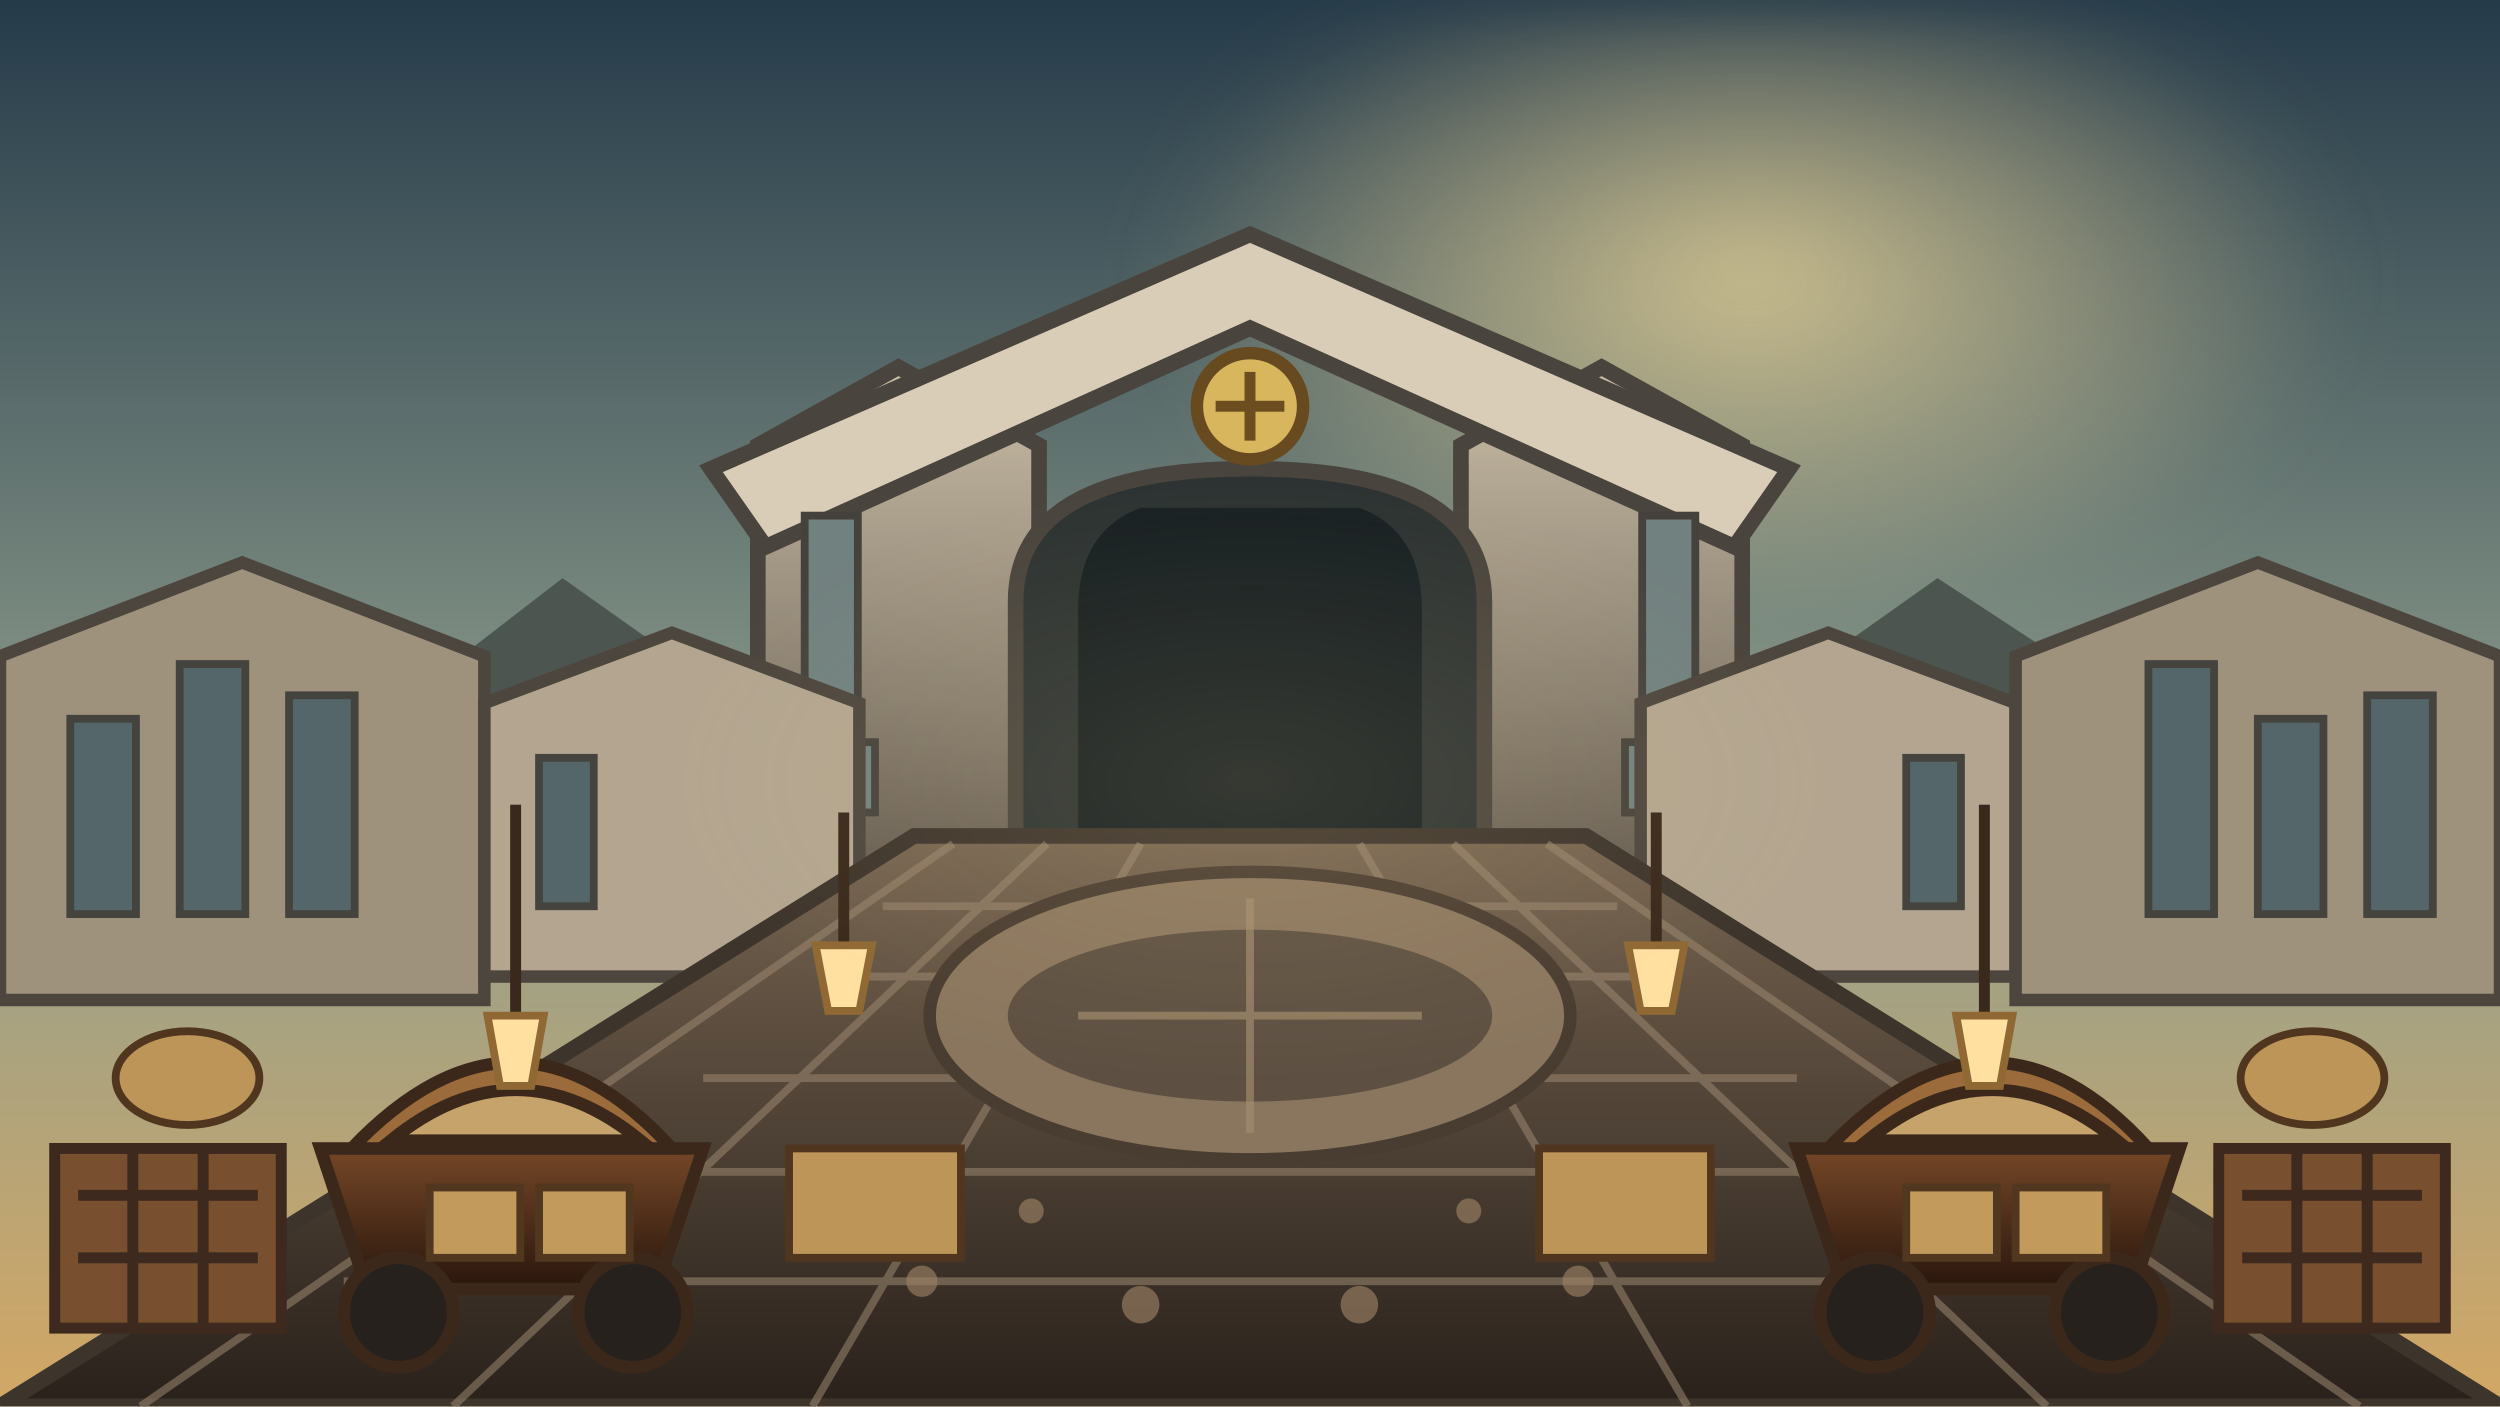
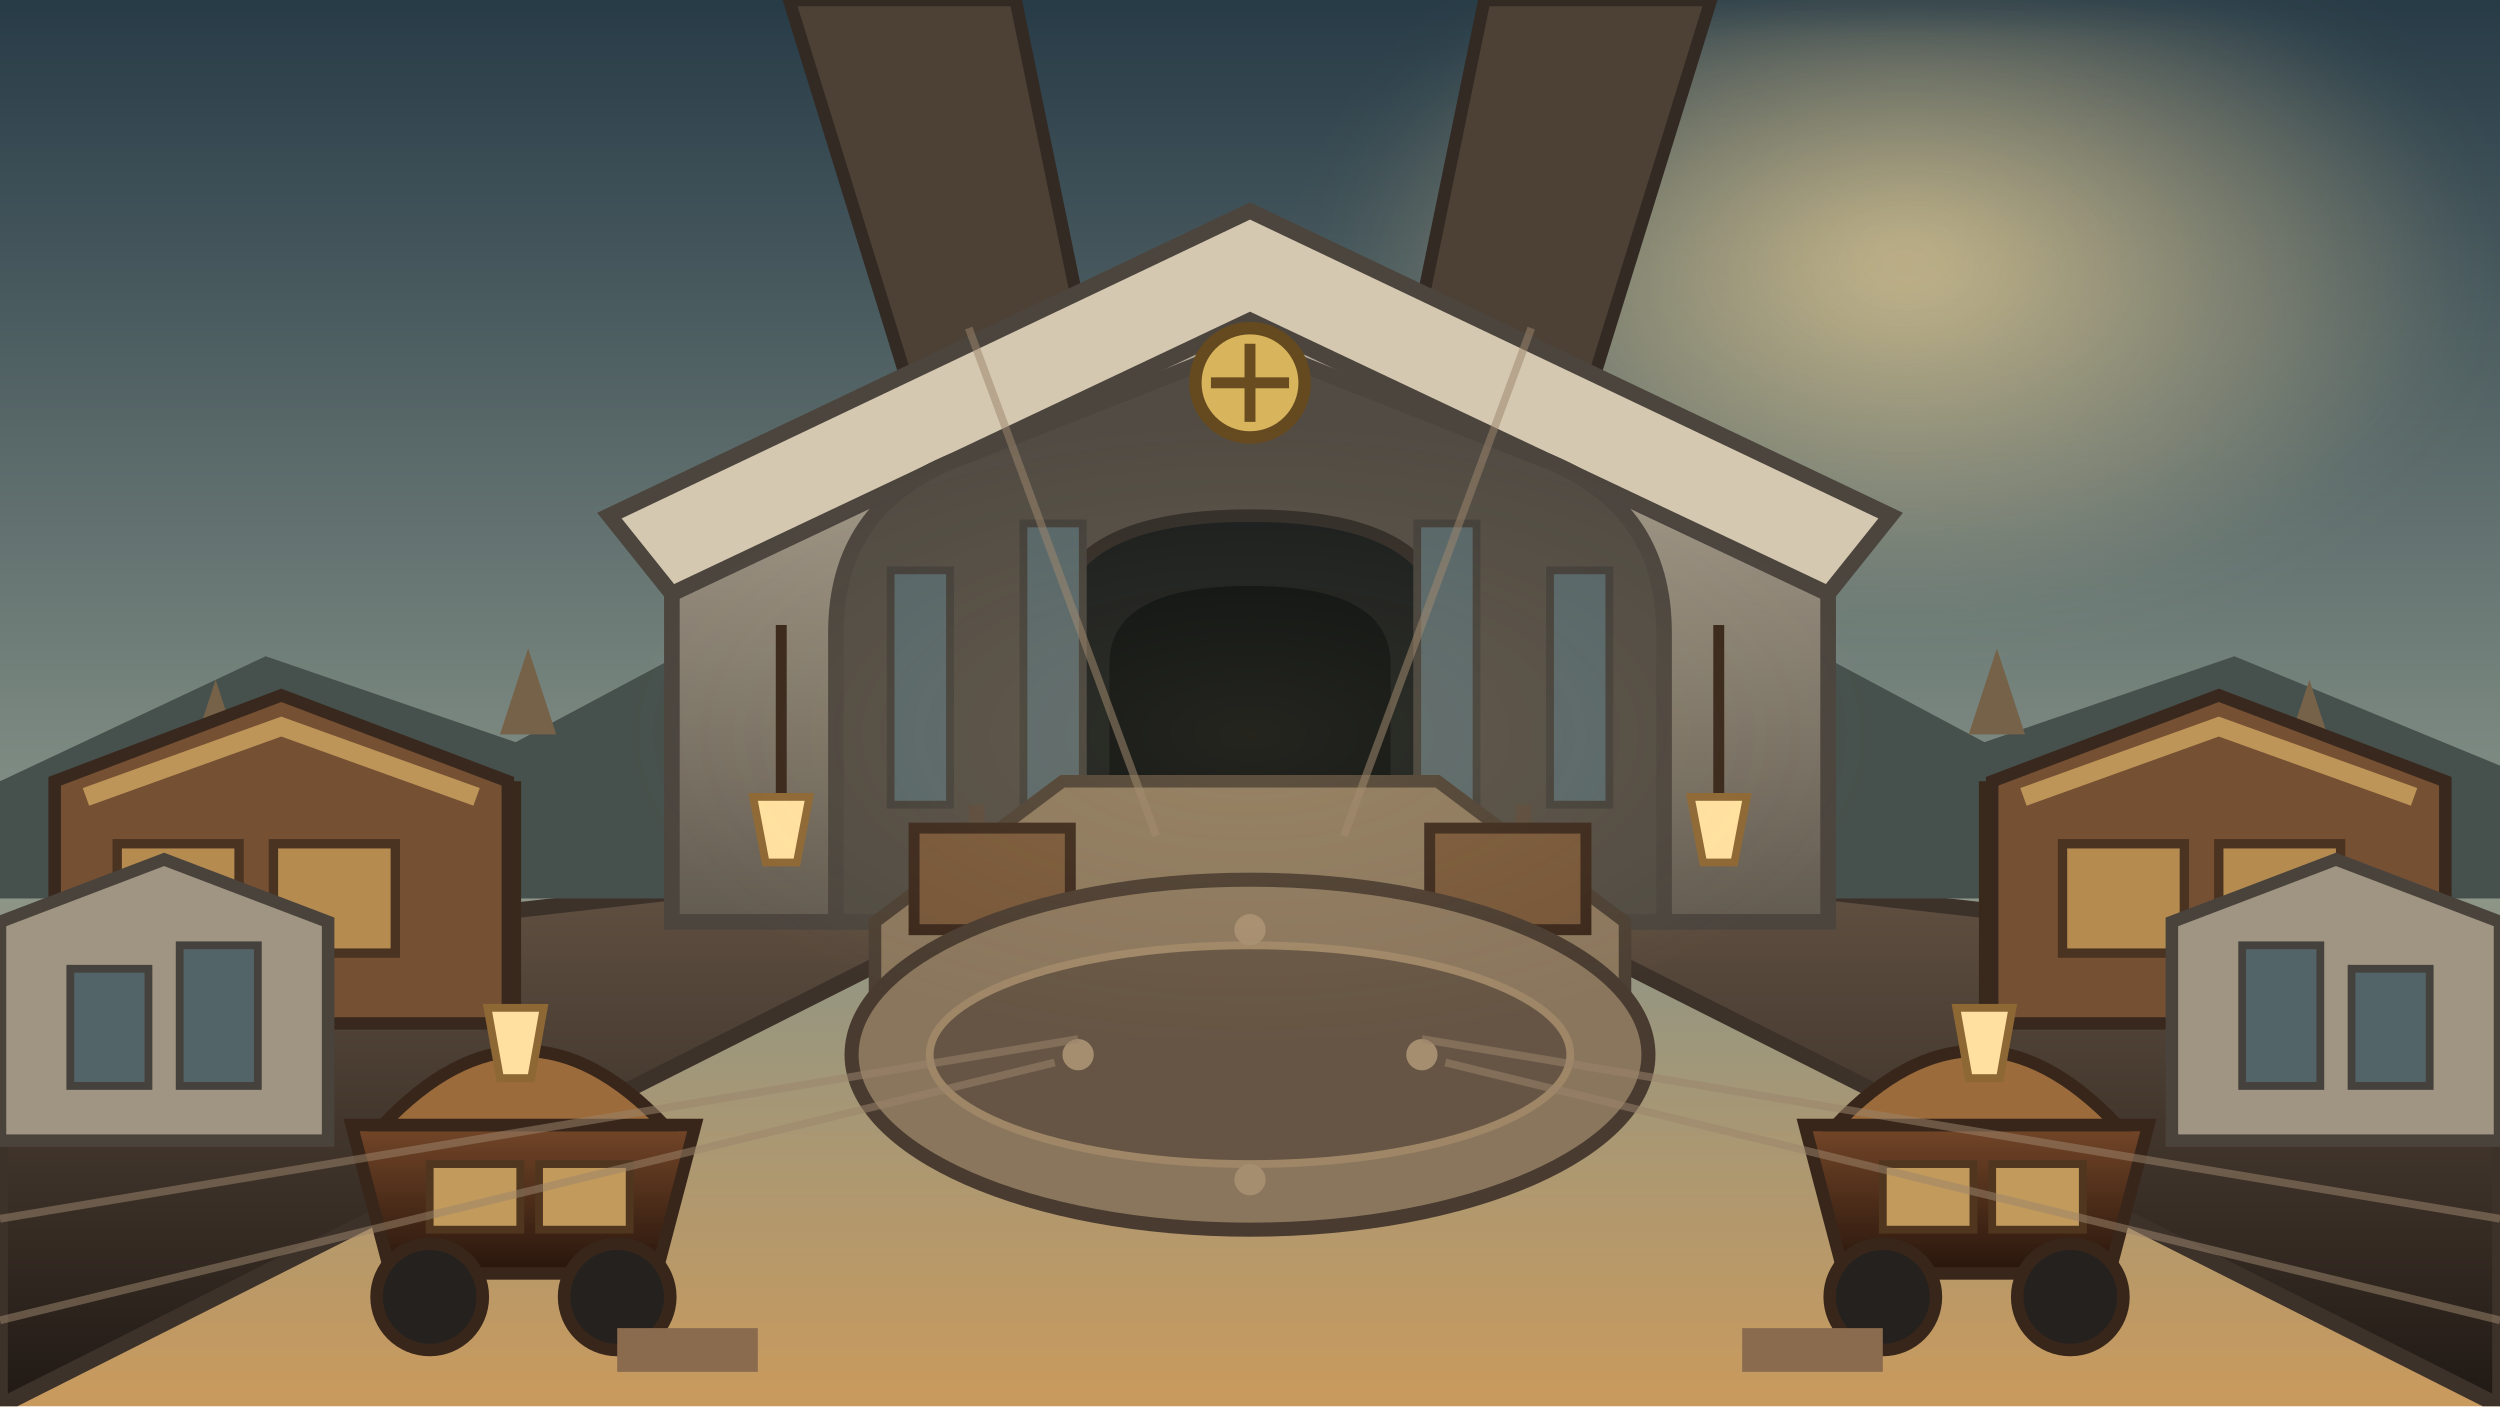
<svg xmlns="http://www.w3.org/2000/svg" viewBox="0 0 1600 900" preserveAspectRatio="xMidYMid slice">
  <defs>
    <linearGradient id="sky" x2="0" y2="1">
-       <stop stop-color="#263b4a" />
-       <stop offset=".58" stop-color="#91a08f" />
-       <stop offset="1" stop-color="#d2a765" />
+       <stop stop-color="#283c48" />
+       <stop offset=".62" stop-color="#89958a" />
+       <stop offset="1" stop-color="#c99a5d" />
+     </linearGradient>
+     <linearGradient id="road" x2="0" y2="1">
+       <stop stop-color="#665546" />
+       <stop offset="1" stop-color="#201914" />
    </linearGradient>
    <linearGradient id="stone" x2="0" y2="1">
-       <stop stop-color="#c9bda6" />
-       <stop offset="1" stop-color="#655c51" />
-     </linearGradient>
-     <linearGradient id="road" x2="0" y2="1">
-       <stop stop-color="#766451" />
-       <stop offset="1" stop-color="#29211b" />
+       <stop stop-color="#bdb29f" />
+       <stop offset="1" stop-color="#625b50" />
    </linearGradient>
    <linearGradient id="wood" x2="0" y2="1">
-       <stop stop-color="#754727" />
-       <stop offset="1" stop-color="#29160d" />
-     </linearGradient>
-     <linearGradient id="awning" x2="0" y2="1">
-       <stop stop-color="#b48749" />
-       <stop offset="1" stop-color="#5d351d" />
+       <stop stop-color="#744628" />
+       <stop offset="1" stop-color="#27150c" />
    </linearGradient>
    <radialGradient id="sun">
-       <stop stop-color="#ffe4a0" stop-opacity=".72" />
-       <stop offset="1" stop-color="#ffe4a0" stop-opacity="0" />
+       <stop stop-color="#ffe1a0" stop-opacity=".7" />
+       <stop offset="1" stop-color="#ffe1a0" stop-opacity="0" />
    </radialGradient>
-     <filter id="glow">
-       <feGaussianBlur stdDeviation="25" />
+     <filter id="blur">
+       <feGaussianBlur stdDeviation="24" />
    </filter>
  </defs>
  <rect width="1600" height="900" fill="url(#sky)" />
-   <ellipse cx="1120" cy="180" rx="390" ry="220" fill="url(#sun)" filter="url(#glow)" />
-   <path d="M0 485L130 405 250 455 360 370 480 455 600 395 720 450 800 385 880 450 1000 395 1120 455 1240 370 1370 455 1490 405 1600 470V555H0Z" fill="#4d5550" />
-   <path d="M0 530L260 450 520 505 800 430 1080 505 1340 450 1600 520V610H0Z" fill="#37413f" />
-   <g stroke="#49443d" stroke-width="10">
-     <path d="M485 560V285L575 235 665 285V560Z" fill="url(#stone)" />
-     <path d="M935 560V285L1025 235 1115 285V560Z" fill="url(#stone)" />
-     <path d="M455 300L800 150 1145 300 1110 350 800 210 490 350Z" fill="#d9cdb7" />
-     <path d="M650 560V385Q650 300 800 300T950 385V560Z" fill="#2d3332" />
+   <ellipse cx="1220" cy="170" rx="370" ry="220" fill="url(#sun)" filter="url(#blur)" />
+   <path d="M0 900L665 565 750 535 0 620Z" fill="url(#road)" stroke="#3d322a" stroke-width="10" />
+   <path d="M1600 900L935 565 850 535 1600 620Z" fill="url(#road)" stroke="#3d322a" stroke-width="10" />
+   <path d="M650 0L760 535 680 565 505 0Z" fill="#4d4135" stroke="#332a24" stroke-width="8" />
+   <path d="M950 0L840 535 920 565 1095 0Z" fill="#4d4135" stroke="#332a24" stroke-width="8" />
+   <path d="M0 500L170 420 330 475 480 395 630 470 800 390 970 470 1120 395 1270 475 1430 420 1600 490V575H0Z" fill="#46504c" />
+   <g fill="#756249">
+     <path d="M120 490l18-55 18 55Z" />
+     <path d="M320 470l18-55 18 55Z" />
+     <path d="M1260 470l18-55 18 55Z" />
+     <path d="M1460 490l18-55 18 55Z" />
  </g>
-   <path d="M690 535V390Q690 340 730 325H870Q910 340 910 390V535Z" fill="#182022" />
-   <g fill="#71817f" stroke="#45423d" stroke-width="5">
-     <rect x="515" y="330" width="34" height="125" />
-     <rect x="1051" y="330" width="34" height="125" />
-     <rect x="535" y="475" width="25" height="45" />
-     <rect x="1040" y="475" width="25" height="45" />
+   <g stroke="#4b453e" stroke-width="10">
+     <path d="M430 590V330L800 170 1170 330V590Z" fill="url(#stone)" />
+     <path d="M390 330L800 135 1210 330 1170 380 800 205 430 380Z" fill="#d5c8b1" />
+     <path d="M535 590V405Q535 325 610 295L800 220 990 295Q1065 325 1065 405V590Z" fill="#514b43" />
  </g>
-   <circle cx="800" cy="260" r="34" fill="#d8b65e" stroke="#684a20" stroke-width="8" />
-   <path d="M800 238v44M778 260h44" stroke="#6b4d20" stroke-width="7" />
-   <g stroke="#4d463e" stroke-width="8">
-     <path d="M0 640V420L155 360 310 420V640Z" fill="#9f927d" />
-     <path d="M310 625V450L430 405 550 450V625Z" fill="#b3a58f" />
-     <path d="M1050 625V450L1170 405 1290 450V625Z" fill="#b3a58f" />
-     <path d="M1290 640V420L1445 360 1600 420V640Z" fill="#9f927d" />
+   <path d="M675 590V405Q675 330 800 330T925 405V590Z" fill="#171b1b" stroke="#302b27" stroke-width="8" />
+   <path d="M710 555V425Q710 375 800 375T890 425V555" fill="#090d0e" />
+   <g fill="#566568" stroke="#423f3a" stroke-width="5">
+     <rect x="570" y="365" width="38" height="150" />
+     <rect x="655" y="335" width="38" height="180" />
+     <rect x="907" y="335" width="38" height="180" />
+     <rect x="992" y="365" width="38" height="150" />
  </g>
-   <g fill="#55666a" stroke="#45433e" stroke-width="5">
-     <rect x="45" y="460" width="42" height="125" />
-     <rect x="115" y="425" width="42" height="160" />
-     <rect x="185" y="445" width="42" height="140" />
-     <rect x="345" y="485" width="35" height="95" />
-     <rect x="1220" y="485" width="35" height="95" />
-     <rect x="1375" y="425" width="42" height="160" />
-     <rect x="1445" y="460" width="42" height="125" />
-     <rect x="1515" y="445" width="42" height="140" />
+   <circle cx="800" cy="245" r="35" fill="#d8b55d" stroke="#65491f" stroke-width="8" />
+   <path d="M800 220v50M775 245h50" stroke="#694d21" stroke-width="7" />
+   <path d="M560 590L680 500H920L1040 590V665H560Z" fill="#8b775d" stroke="#4c4034" stroke-width="8" />
+   <path d="M625 590V515M975 590V515" stroke="#59493b" stroke-width="10" />
+   <g fill="#765638" stroke="#3b281c" stroke-width="7">
+     <rect x="585" y="530" width="100" height="65" />
+     <rect x="915" y="530" width="100" height="65" />
  </g>
-   <path d="M0 900H1600L1015 535H585Z" fill="url(#road)" stroke="#3d342c" stroke-width="10" />
-   <g stroke="#9b8770" stroke-width="5" opacity=".55">
-     <path d="M90 900L610 540M290 900L670 540M520 900L730 540M1080 900L870 540M1310 900L930 540M1510 900L990 540" />
-     <path d="M220 820H1380M350 750H1250M450 690H1150M525 625H1075M565 580H1035" />
+   <g stroke="#39281d" stroke-width="8">
+     <path d="M35 655V500L180 445 325 500V655Z" fill="#765033" />
+     <path d="M1275 655V500L1420 445 1565 500V655Z" fill="#765033" />
+     <path d="M55 510L180 465 305 510" fill="none" stroke="#bd9558" stroke-width="12" />
+     <path d="M1295 510L1420 465 1545 510" fill="none" stroke="#bd9558" stroke-width="12" />
  </g>
-   <ellipse cx="800" cy="650" rx="205" ry="92" fill="#8a765e" stroke="#493c31" stroke-width="8" />
-   <ellipse cx="800" cy="650" rx="155" ry="55" fill="#5d5042" />
-   <path d="M800 575V725M690 650H910" stroke="#a58d6e" stroke-width="5" opacity=".65" />
-   <g stroke="#3c281b" stroke-width="8">
-     <path d="M205 735H450L420 825H235Z" fill="url(#wood)" />
-     <path d="M225 735Q330 625 430 735Z" fill="#9c6b3b" />
-     <path d="M250 730Q330 665 410 730Z" fill="#c6a36b" />
-     <circle cx="255" cy="840" r="35" fill="#26211d" />
-     <circle cx="405" cy="840" r="35" fill="#26211d" />
+   <g fill="#b58b50" stroke="#4a3320" stroke-width="6">
+     <rect x="75" y="540" width="78" height="70" />
+     <rect x="175" y="540" width="78" height="70" />
+     <rect x="1320" y="540" width="78" height="70" />
+     <rect x="1420" y="540" width="78" height="70" />
  </g>
-   <g fill="#c19a5c" stroke="#51371f" stroke-width="5">
-     <rect x="275" y="760" width="58" height="45" />
-     <rect x="345" y="760" width="58" height="45" />
+   <ellipse cx="800" cy="675" rx="255" ry="112" fill="#8a765d" stroke="#493b30" stroke-width="9" />
+   <ellipse cx="800" cy="675" rx="205" ry="70" fill="#665544" stroke="#9e8667" stroke-width="5" />
+   <g fill="#a58d70">
+     <circle cx="800" cy="595" r="10" />
+     <circle cx="800" cy="755" r="10" />
+     <circle cx="690" cy="675" r="10" />
+     <circle cx="910" cy="675" r="10" />
  </g>
-   <g stroke="#3c281b" stroke-width="8">
-     <path d="M1150 735H1395L1365 825H1180Z" fill="url(#wood)" />
-     <path d="M1170 735Q1275 625 1375 735Z" fill="#9c6b3b" />
-     <path d="M1195 730Q1275 665 1355 730Z" fill="#c6a36b" />
-     <circle cx="1200" cy="840" r="35" fill="#26211d" />
-     <circle cx="1350" cy="840" r="35" fill="#26211d" />
+   <g stroke="#38261a" stroke-width="8">
+     <path d="M225 720H445L420 815H250Z" fill="url(#wood)" />
+     <path d="M245 720Q335 625 425 720Z" fill="#9b6b3b" />
+     <circle cx="275" cy="830" r="34" fill="#25211e" />
+     <circle cx="395" cy="830" r="34" fill="#25211e" />
+     <path d="M1155 720H1375L1350 815H1180Z" fill="url(#wood)" />
+     <path d="M1175 720Q1265 625 1355 720Z" fill="#9b6b3b" />
+     <circle cx="1205" cy="830" r="34" fill="#25211e" />
+     <circle cx="1325" cy="830" r="34" fill="#25211e" />
  </g>
-   <g fill="#c19a5c" stroke="#51371f" stroke-width="5">
-     <rect x="1220" y="760" width="58" height="45" />
-     <rect x="1290" y="760" width="58" height="45" />
+   <g fill="#c29a5c" stroke="#50361f" stroke-width="5">
+     <rect x="275" y="745" width="58" height="42" />
+     <rect x="345" y="745" width="58" height="42" />
+     <rect x="1205" y="745" width="58" height="42" />
+     <rect x="1275" y="745" width="58" height="42" />
  </g>
-   <g stroke="#3d291d" stroke-width="7">
-     <rect x="35" y="735" width="145" height="115" fill="#79502f" />
-     <path d="M50 765h115M50 805h115M85 735v115M130 735v115" />
-     <rect x="1420" y="735" width="145" height="115" fill="#79502f" />
-     <path d="M1435 765h115M1435 805h115M1470 735v115M1515 735v115" />
+   <g stroke="#49433c" stroke-width="8">
+     <path d="M0 730V590L105 550 210 590V730Z" fill="#a09582" />
+     <path d="M1390 730V590L1495 550 1600 590V730Z" fill="#a09582" />
  </g>
-   <g fill="#bd9559" stroke="#50361f" stroke-width="5">
-     <ellipse cx="120" cy="690" rx="46" ry="30" />
-     <ellipse cx="1480" cy="690" rx="46" ry="30" />
-     <rect x="505" y="735" width="110" height="70" />
-     <rect x="985" y="735" width="110" height="70" />
+   <g fill="#536469" stroke="#45413c" stroke-width="5">
+     <rect x="45" y="620" width="50" height="75" />
+     <rect x="115" y="605" width="50" height="90" />
+     <rect x="1435" y="605" width="50" height="90" />
+     <rect x="1505" y="620" width="50" height="75" />
+   </g>
+   <g stroke="#9b856c" stroke-width="5" opacity=".52">
+     <path d="M0 845L675 680M1600 845L925 680M0 780L690 665M1600 780L910 665" />
+     <path d="M620 210L740 535M980 210L860 535" />
  </g>
  <g stroke="#39281c" stroke-width="7">
-     <path d="M330 515V655M1270 515V655M540 520V610M1060 520V610" />
+     <path d="M330 500V650M1270 500V650M500 400V515M1100 400V515" />
  </g>
-   <g fill="#ffe0a0" stroke="#8f6834" stroke-width="5">
-     <path d="M312 650h36l-8 45h-20Z" />
-     <path d="M1252 650h36l-8 45h-20Z" />
-     <path d="M522 605h36l-8 42h-20Z" />
-     <path d="M1042 605h36l-8 42h-20Z" />
+   <g fill="#ffe0a0" stroke="#8d6734" stroke-width="5">
+     <path d="M312 645h36l-8 45h-20Z" />
+     <path d="M1252 645h36l-8 45h-20Z" />
+     <path d="M482 510h36l-8 42h-20Z" />
+     <path d="M1082 510h36l-8 42h-20Z" />
  </g>
-   <g fill="#9a8064" opacity=".65">
-     <circle cx="590" cy="820" r="10" />
-     <circle cx="660" cy="775" r="8" />
-     <circle cx="730" cy="835" r="12" />
-     <circle cx="870" cy="835" r="12" />
-     <circle cx="940" cy="775" r="8" />
-     <circle cx="1010" cy="820" r="10" />
+   <g fill="#8b6b4d">
+     <rect x="395" y="850" width="90" height="28" />
+     <rect x="1115" y="850" width="90" height="28" />
  </g>
-   <g fill="url(#sun)" opacity=".18">
-     <ellipse cx="800" cy="500" rx="380" ry="190" />
+   <g fill="url(#sun)" opacity=".16">
+     <ellipse cx="800" cy="470" rx="400" ry="200" />
  </g>
</svg>
